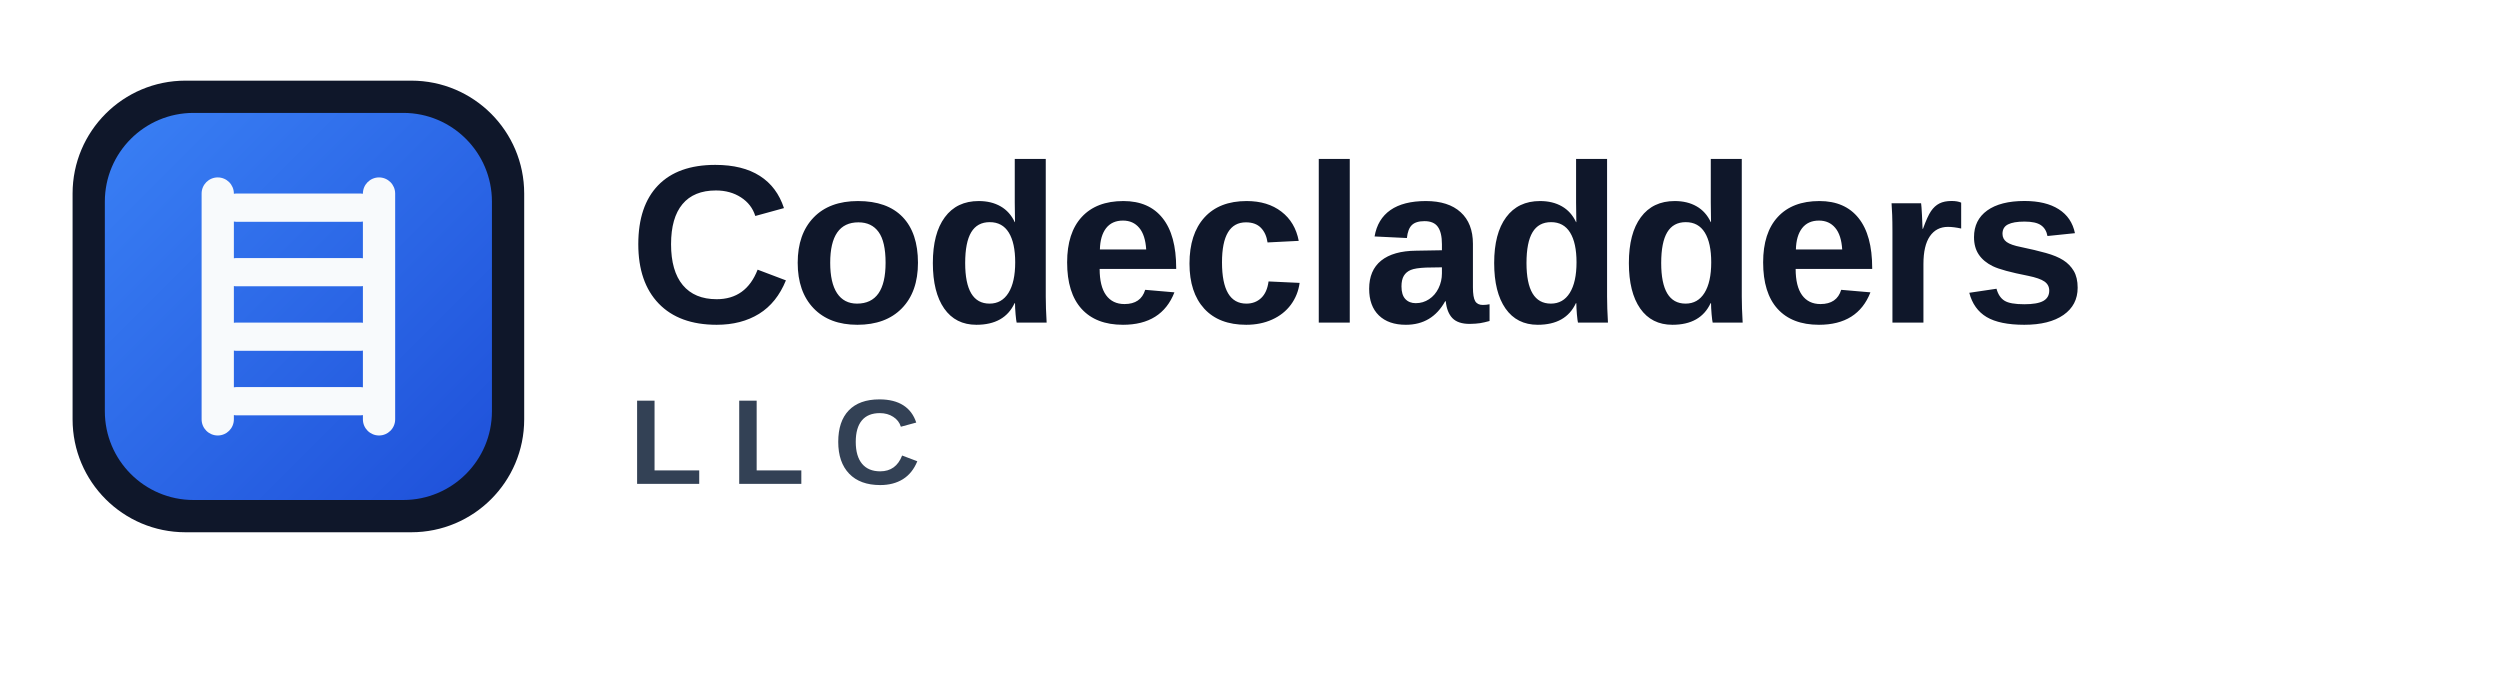
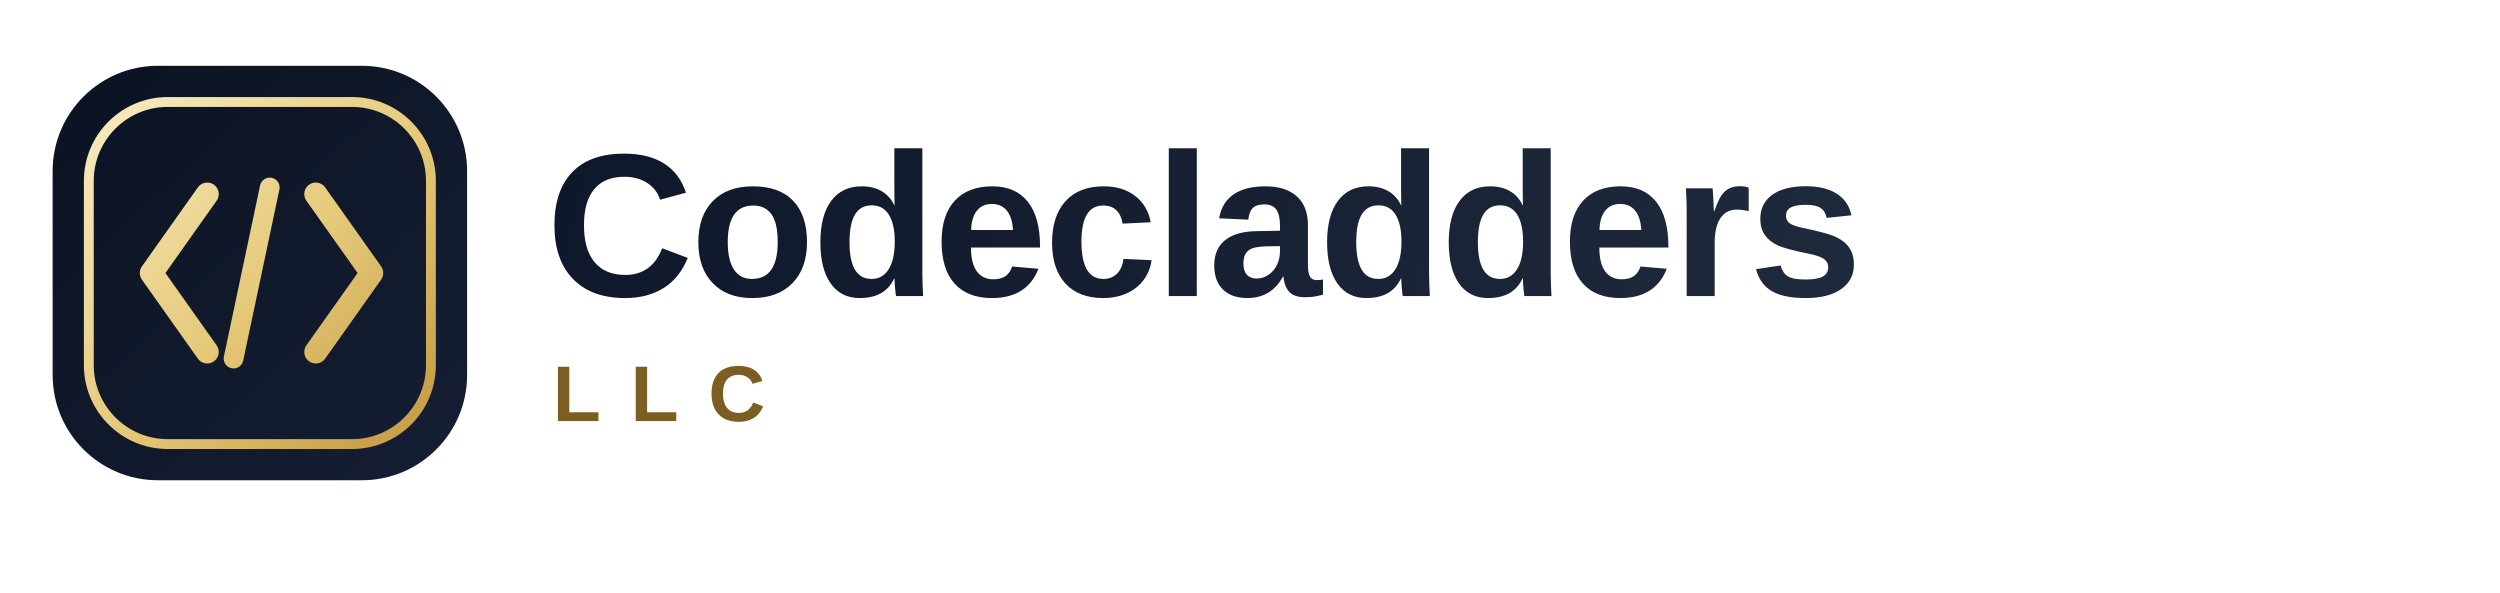
- <svg xmlns="http://www.w3.org/2000/svg" width="620" height="170" viewBox="0 0 620 170" fill="none">
+ <svg xmlns="http://www.w3.org/2000/svg" width="760" height="180" viewBox="0 0 760 180" fill="none">
  <defs>
-     <linearGradient id="ccGradHoriz" x1="22" y1="24" x2="126" y2="128" gradientUnits="userSpaceOnUse">
-       <stop stop-color="#3B82F6" />
-       <stop offset="1" stop-color="#1D4ED8" />
+     <linearGradient id="inkH" x1="18" y1="18" x2="138" y2="142" gradientUnits="userSpaceOnUse">
+       <stop stop-color="#0B1222" />
+       <stop offset="1" stop-color="#151E33" />
+     </linearGradient>
+     <linearGradient id="goldH" x1="40" y1="34" x2="126" y2="122" gradientUnits="userSpaceOnUse">
+       <stop stop-color="#F6E7B8" />
+       <stop offset="0.55" stop-color="#E5C978" />
+       <stop offset="1" stop-color="#C8A14A" />
+     </linearGradient>
+     <linearGradient id="textDark" x1="170" y1="32" x2="540" y2="124" gradientUnits="userSpaceOnUse">
+       <stop stop-color="#0F172A" />
+       <stop offset="1" stop-color="#1E293B" />
    </linearGradient>
  </defs>
-   <rect x="18" y="20" width="112" height="112" rx="28" fill="#0F172A" />
-   <rect x="26" y="28" width="96" height="96" rx="22" fill="url(#ccGradHoriz)" />
-   <g fill="#F8FAFC">
-     <rect x="50" y="44" width="8" height="64" rx="4" />
-     <rect x="90" y="44" width="8" height="64" rx="4" />
-     <rect x="55" y="48" width="38" height="7" rx="3.5" />
-     <rect x="55" y="64" width="38" height="7" rx="3.5" />
-     <rect x="55" y="80" width="38" height="7" rx="3.5" />
-     <rect x="55" y="96" width="38" height="7" rx="3.5" />
-   </g>
-   <text x="156" y="80" fill="#0F172A" font-size="56" font-family="Space Grotesk, Manrope, Arial, sans-serif" font-weight="700" letter-spacing="-0.8">Codecladders</text>
-   <text x="156" y="120" fill="#334155" font-size="30" font-family="Manrope, Arial, sans-serif" font-weight="600" letter-spacing="7">LLC</text>
+   <rect x="16" y="20" width="126" height="126" rx="32" fill="url(#inkH)" />
+   <rect x="27" y="31" width="104" height="104" rx="24" stroke="url(#goldH)" stroke-width="3" />
+   <path d="M63 59L46 83L63 107" stroke="url(#goldH)" stroke-width="7" stroke-linecap="round" stroke-linejoin="round" />
+   <path d="M96 59L113 83L96 107" stroke="url(#goldH)" stroke-width="7" stroke-linecap="round" stroke-linejoin="round" />
+   <path d="M82 57L71 109" stroke="url(#goldH)" stroke-width="6" stroke-linecap="round" />
+   <text x="166" y="90" fill="url(#textDark)" font-size="62" font-family="Space Grotesk, Manrope, Arial, sans-serif" font-weight="700" letter-spacing="-0.9">Codecladders</text>
+   <text x="168" y="128" fill="#7C5D22" font-size="24" font-family="Manrope, Arial, sans-serif" font-weight="700" letter-spacing="9">LLC</text>
</svg>
